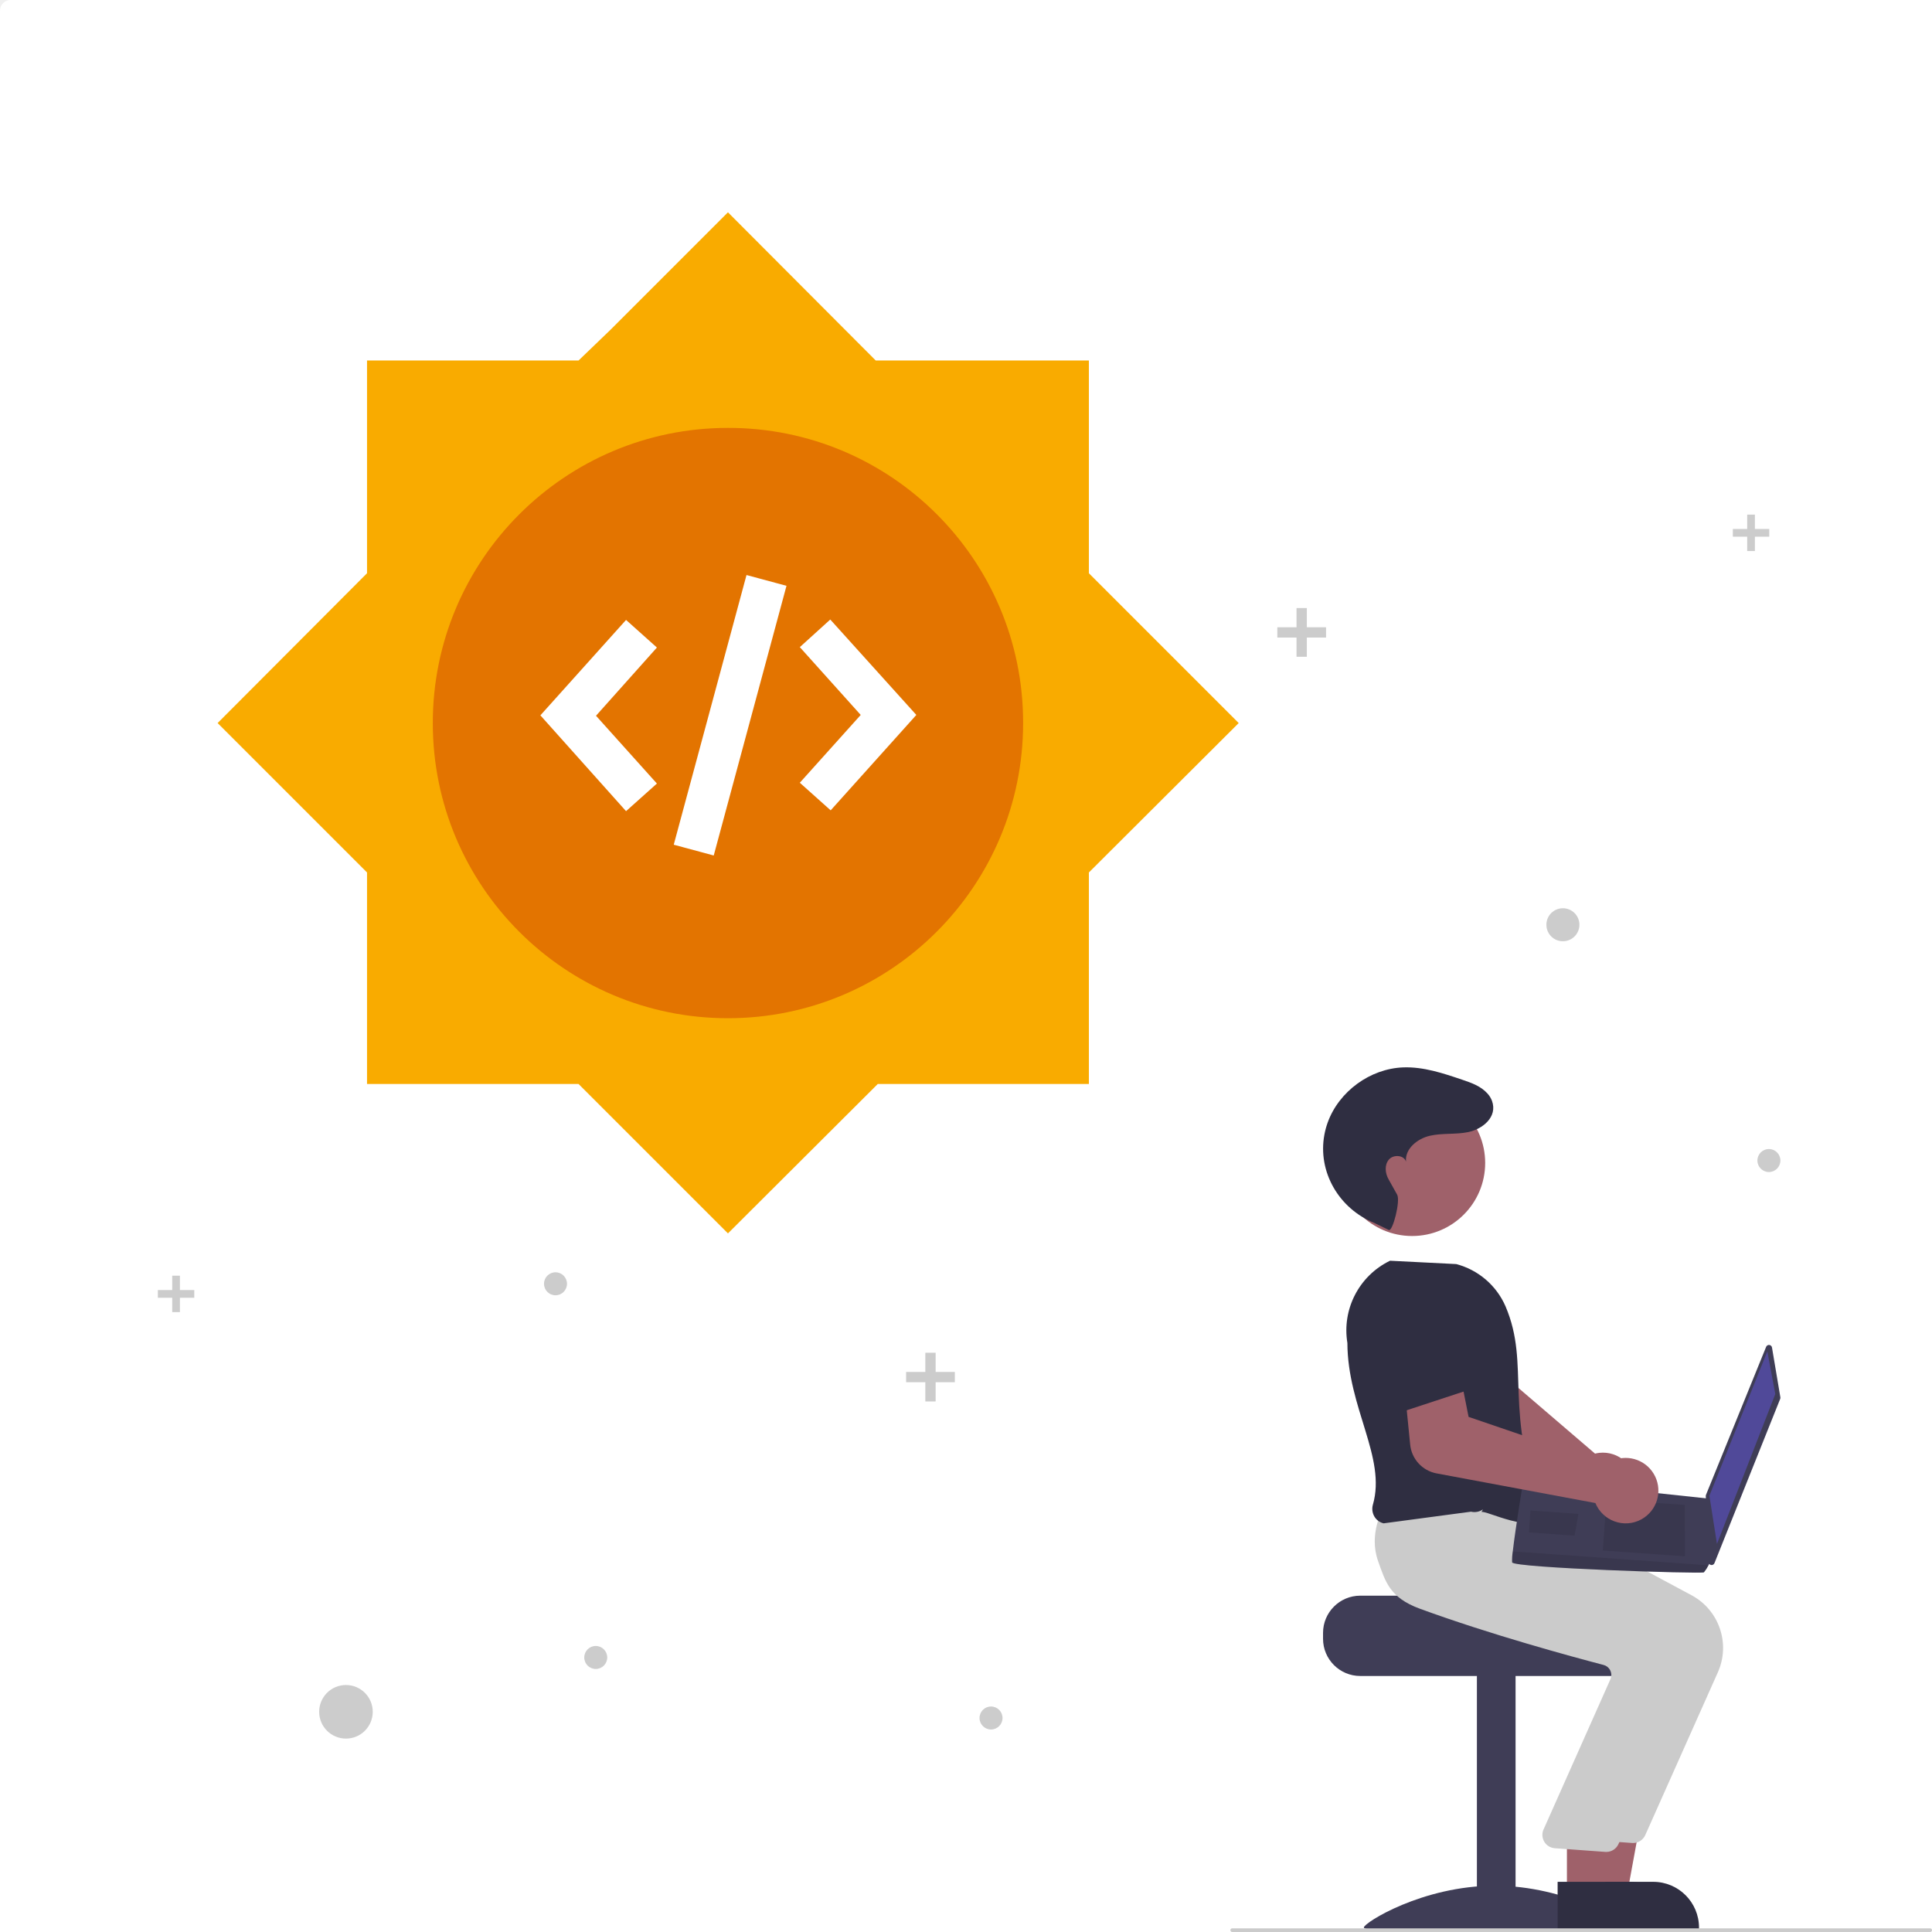
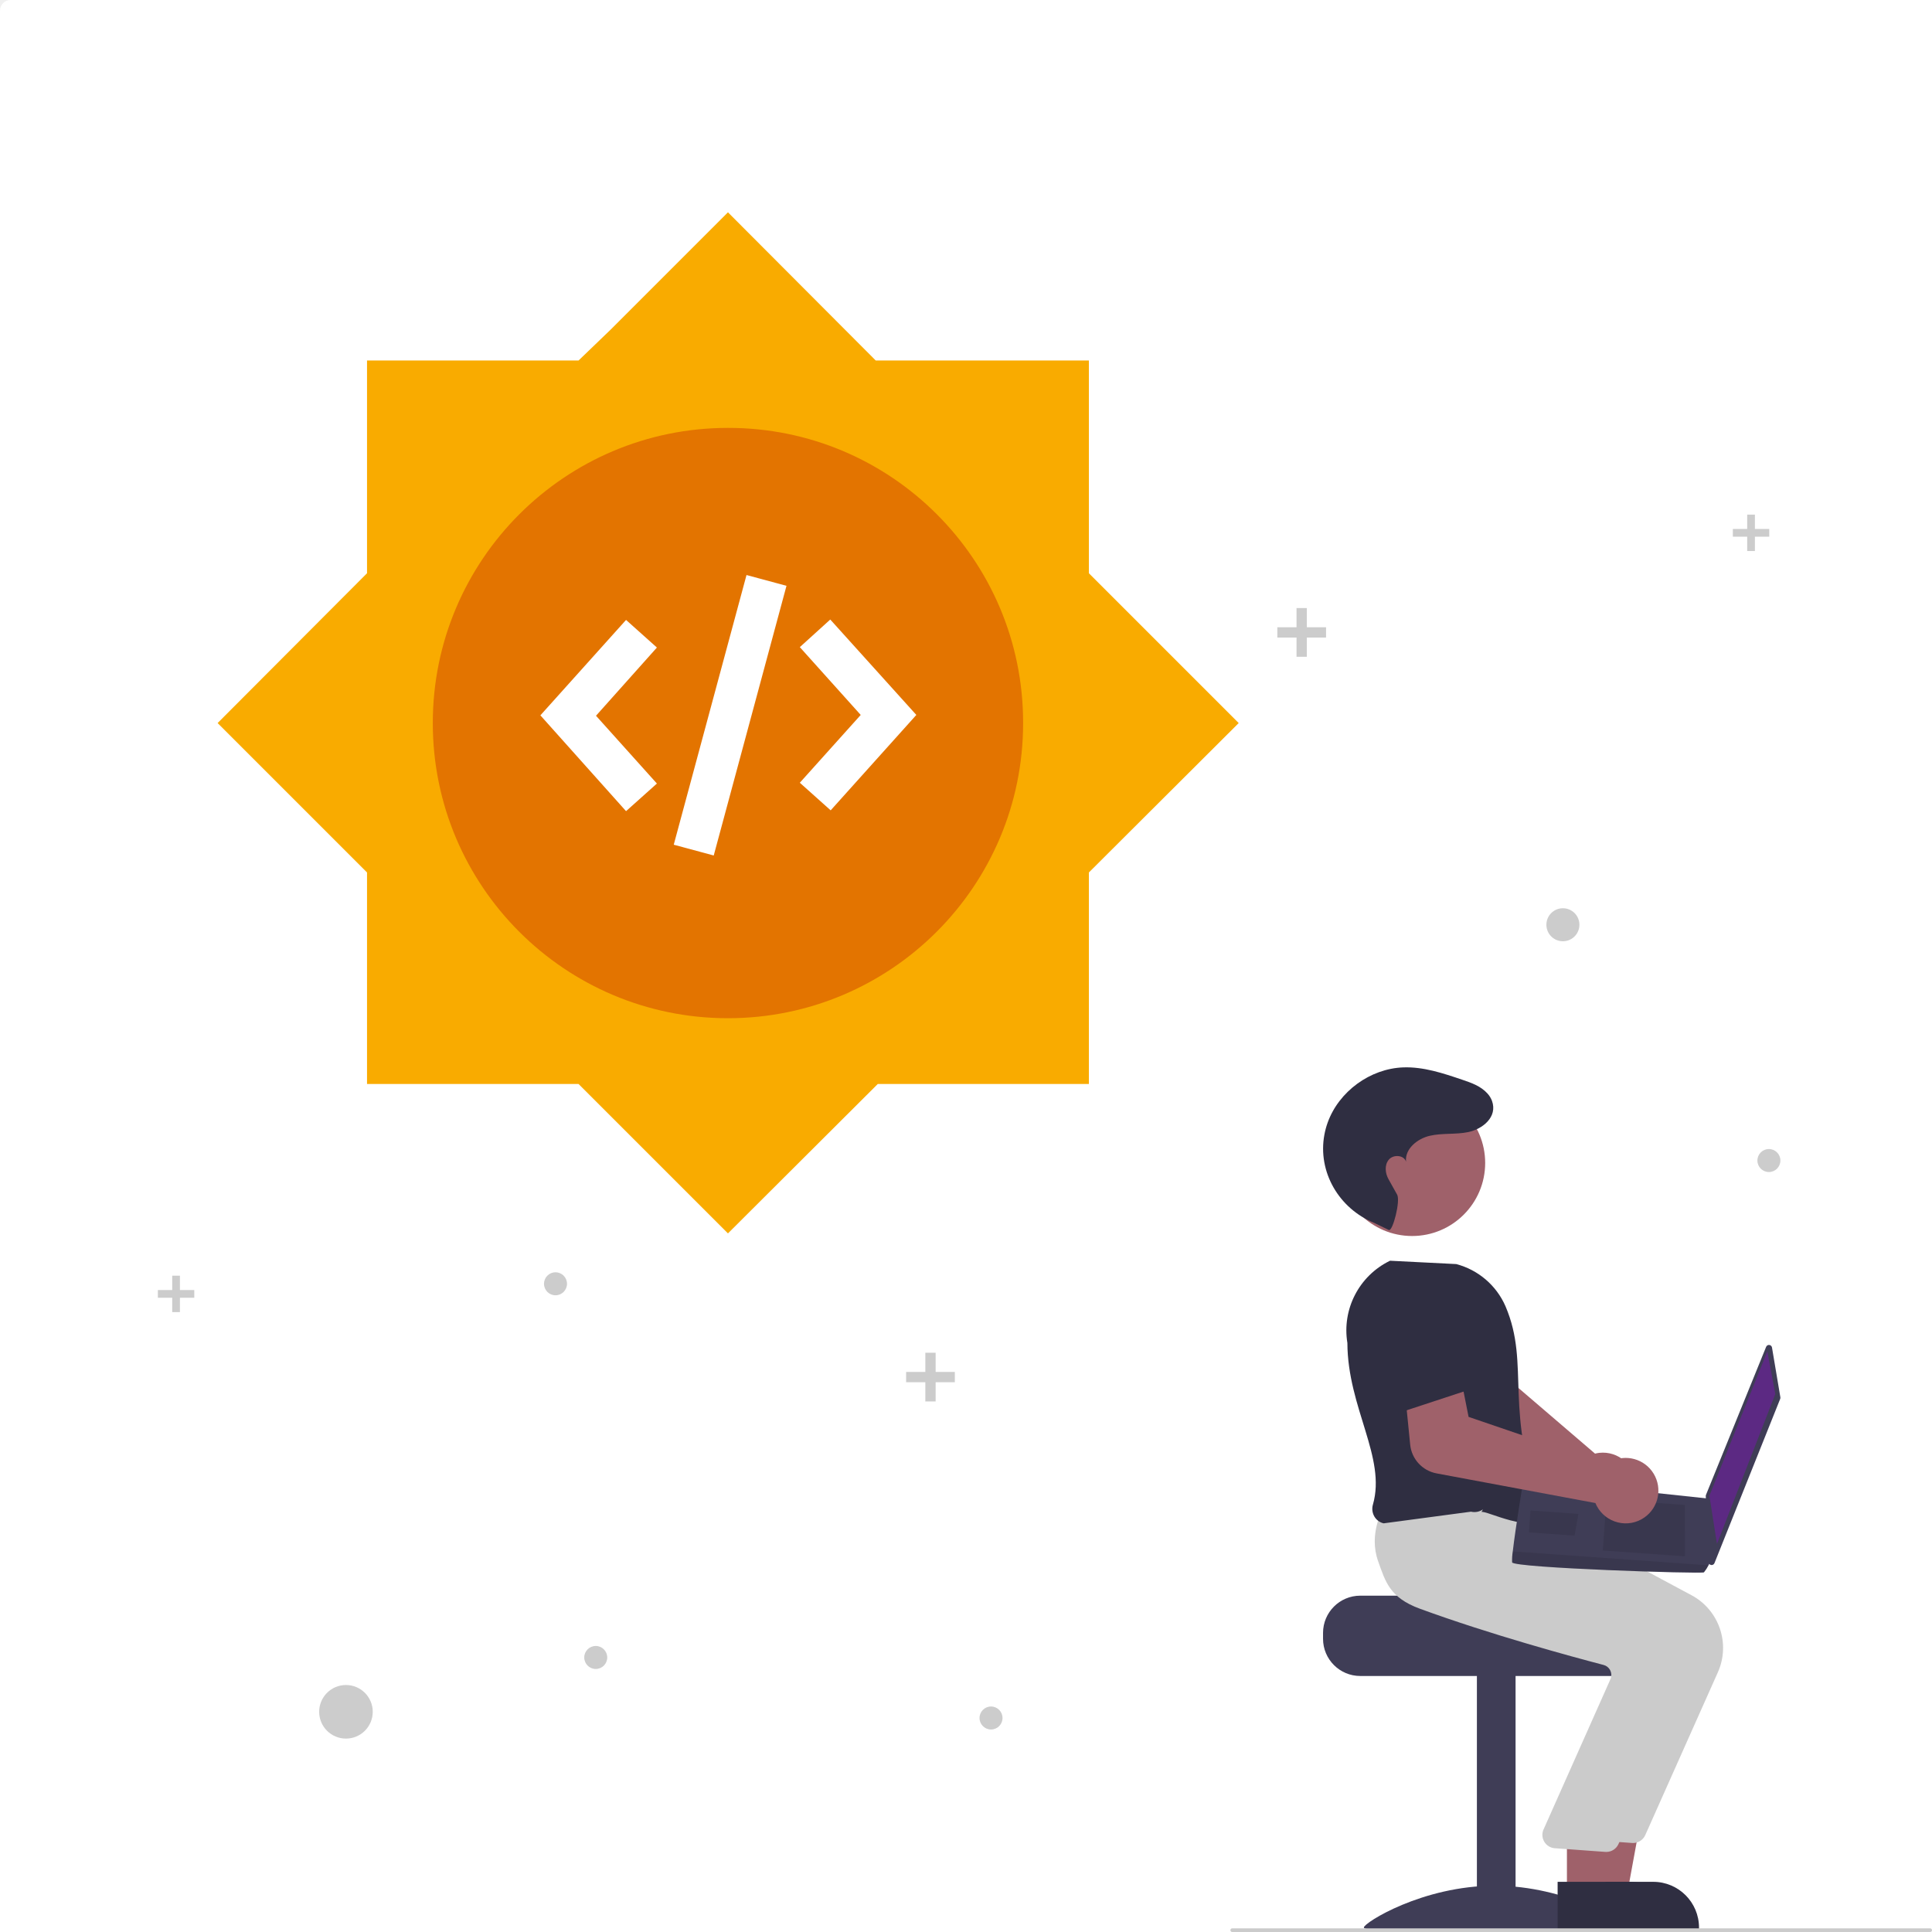
<svg xmlns="http://www.w3.org/2000/svg" version="1.1" viewBox="0 0 182 182" height="182" width="182" data-name="Layer 1" id="a9e06111-6f74-41cd-a7ac-d054423684ef">
  <defs id="defs97">
    <marker orient="auto" refY="0" refX="0" id="TriangleOutS" style="overflow:visible">
-       <path id="path1029" d="M 5.77,0 -2.88,5 V -5 Z" style="fill:#504999;fill-opacity:1;fill-rule:evenodd;stroke:#504999;stroke-width:1pt;stroke-opacity:1" transform="scale(0.2)" />
+       <path id="path1029" d="M 5.77,0 -2.88,5 V -5 Z" style="fill:#5c2983;fill-opacity:1;fill-rule:evenodd;stroke:#5c2983;stroke-width:1pt;stroke-opacity:1" transform="scale(0.2)" />
    </marker>
    <marker orient="auto" refY="0" refX="0" id="TriangleOutM" style="overflow:visible">
      <path id="path1026" d="M 5.77,0 -2.88,5 V -5 Z" style="fill:#000000;fill-opacity:1;fill-rule:evenodd;stroke:#000000;stroke-width:1pt;stroke-opacity:1" transform="scale(0.4)" />
    </marker>
    <marker style="overflow:visible" id="marker1067" refX="0" refY="0" orient="auto">
-       <path transform="scale(0.2)" style="fill:#504999;fill-opacity:1;fill-rule:evenodd;stroke:#504999;stroke-width:1pt;stroke-opacity:1" d="M 5.77,0 -2.88,5 V -5 Z" id="path1065" />
+       <path transform="scale(0.2)" style="fill:#5c2983;fill-opacity:1;fill-rule:evenodd;stroke:#5c2983;stroke-width:1pt;stroke-opacity:1" d="M 5.77,0 -2.88,5 V -5 Z" id="path1065" />
    </marker>
    <marker orient="auto" refY="0" refX="0" id="TriangleOutM-3" style="overflow:visible">
      <path id="path1026-63" d="M 5.77,0 -2.88,5 V -5 Z" style="fill:#000000;fill-opacity:1;fill-rule:evenodd;stroke:#000000;stroke-width:1pt;stroke-opacity:1" transform="scale(0.4)" />
    </marker>
    <marker style="overflow:visible" id="TriangleOutS-3" refX="0" refY="0" orient="auto">
-       <path transform="scale(0.2)" style="fill:#504999;fill-opacity:1;fill-rule:evenodd;stroke:#504999;stroke-width:1pt;stroke-opacity:1" d="M 5.77,0 -2.88,5 V -5 Z" id="path1029-4" />
+       <path transform="scale(0.2)" style="fill:#5c2983;fill-opacity:1;fill-rule:evenodd;stroke:#5c2983;stroke-width:1pt;stroke-opacity:1" d="M 5.77,0 -2.88,5 V -5 Z" id="path1029-4" />
    </marker>
    <marker style="overflow:visible" id="TriangleOutM-5" refX="0" refY="0" orient="auto">
      <path transform="scale(0.4)" style="fill:#000000;fill-opacity:1;fill-rule:evenodd;stroke:#000000;stroke-width:1pt;stroke-opacity:1" d="M 5.77,0 -2.88,5 V -5 Z" id="path1026-6" />
    </marker>
    <marker style="overflow:visible" id="TriangleOutS-7" refX="0" refY="0" orient="auto">
-       <path transform="scale(0.2)" style="fill:#504999;fill-opacity:1;fill-rule:evenodd;stroke:#504999;stroke-width:1pt;stroke-opacity:1" d="M 5.77,0 -2.88,5 V -5 Z" id="path1029-0" />
+       <path transform="scale(0.2)" style="fill:#5c2983;fill-opacity:1;fill-rule:evenodd;stroke:#5c2983;stroke-width:1pt;stroke-opacity:1" d="M 5.77,0 -2.88,5 V -5 Z" id="path1029-0" />
    </marker>
    <marker style="overflow:visible" id="TriangleOutM-6" refX="0" refY="0" orient="auto">
      <path transform="scale(0.4)" style="fill:#000000;fill-opacity:1;fill-rule:evenodd;stroke:#000000;stroke-width:1pt;stroke-opacity:1" d="M 5.77,0 -2.88,5 V -5 Z" id="path1026-0" />
    </marker>
    <marker style="overflow:visible" id="TriangleOutS-2" refX="0" refY="0" orient="auto">
-       <path transform="scale(0.2)" style="fill:#504999;fill-opacity:1;fill-rule:evenodd;stroke:#504999;stroke-width:1pt;stroke-opacity:1" d="M 5.77,0 -2.88,5 V -5 Z" id="path1029-2" />
+       <path transform="scale(0.2)" style="fill:#5c2983;fill-opacity:1;fill-rule:evenodd;stroke:#5c2983;stroke-width:1pt;stroke-opacity:1" d="M 5.77,0 -2.88,5 V -5 Z" id="path1029-2" />
    </marker>
    <marker style="overflow:visible" id="TriangleOutM-7" refX="0" refY="0" orient="auto">
      <path transform="scale(0.4)" style="fill:#000000;fill-opacity:1;fill-rule:evenodd;stroke:#000000;stroke-width:1pt;stroke-opacity:1" d="M 5.77,0 -2.88,5 V -5 Z" id="path1026-03" />
    </marker>
    <marker orient="auto" refY="0" refX="0" id="marker1067-6" style="overflow:visible">
-       <path id="path1065-3" d="M 5.77,0 -2.88,5 V -5 Z" style="fill:#504999;fill-opacity:1;fill-rule:evenodd;stroke:#504999;stroke-width:1pt;stroke-opacity:1" transform="scale(0.2)" />
+       <path id="path1065-3" d="M 5.77,0 -2.88,5 V -5 Z" style="fill:#5c2983;fill-opacity:1;fill-rule:evenodd;stroke:#5c2983;stroke-width:1pt;stroke-opacity:1" transform="scale(0.2)" />
    </marker>
    <marker style="overflow:visible" id="TriangleOutM-79" refX="0" refY="0" orient="auto">
      <path transform="scale(0.4)" style="fill:#000000;fill-opacity:1;fill-rule:evenodd;stroke:#000000;stroke-width:1pt;stroke-opacity:1" d="M 5.77,0 -2.88,5 V -5 Z" id="path1026-7" />
    </marker>
  </defs>
  <g transform="translate(-5.084512,-17.74452)" id="layer1">
    <rect style="fill:#ffffff;fill-opacity:1;stroke:none;stroke-width:3.735;stop-color:#000000" id="rect1098" width="958.055" height="537.272" x="5.085" y="17.745" rx="1" ry="1" />
  </g>
  <g transform="translate(-5.084512,-17.74452)" id="layer2">
    <g id="g3361" transform="translate(-396.1171,293.8269)">
      <circle style="stroke-width:2.07" id="circle3347" fill="#cccccc" r="1.555" cy="-188.968" cx="548.431" />
      <circle style="stroke-width:2.07" id="circle3351" fill="#cccccc" r="1.083" cy="-166.757" cx="567.837" />
      <circle style="stroke-width:2.07" id="circle3353" fill="#cccccc" r="1.083" cy="-114.242" cx="494.559" />
      <polygon transform="matrix(0.4335515,0,0,0.4335515,231.5888,-375.7591)" style="stroke-width:4.774" id="polygon3355" fill="#cccccc" points="672.93,362.029 672.93,366.201 668.758,366.201 668.758,368.44 672.93,368.44 672.93,372.612 675.168,372.612 675.168,368.44 679.342,368.44 679.342,366.201 675.168,366.201 675.168,362.029 " />
      <polygon transform="matrix(0.4335515,0,0,0.4335515,231.5888,-375.7591)" style="stroke-width:4.774" id="polygon3357" fill="#cccccc" points="770.852,341.725 770.852,344.844 767.733,344.844 767.733,346.519 770.852,346.519 770.852,349.638 772.527,349.638 772.527,346.519 775.646,346.519 775.646,344.844 772.527,344.844 772.527,341.725 " />
      <circle style="stroke-width:2.07" id="circle3359" fill="#ffffff" r="6.636" cy="-138.166" cx="544.999" />
    </g>
    <g transform="matrix(-1,0,0,1,641.2514,303.4381)" id="g3279">
      <circle cx="548.431" cy="-188.968" r="1.555" fill="#cccccc" id="circle3170" style="stroke-width:2.07" />
      <circle cx="603.577" cy="-124.437" r="2.524" fill="#cccccc" id="circle3172" style="stroke-width:2.07" />
      <circle cx="583.837" cy="-164.757" r="1.083" fill="#cccccc" id="circle3174" style="stroke-width:2.07" />
      <circle cx="580.046" cy="-129.555" r="1.083" fill="#cccccc" id="circle3178" style="stroke-width:2.07" />
      <polygon points="672.93,368.44 672.93,372.612 675.168,372.612 675.168,368.44 679.342,368.44 679.342,366.201 675.168,366.201 675.168,362.029 672.93,362.029 672.93,366.201 668.758,366.201 668.758,368.44 " fill="#cccccc" id="polygon3186" style="stroke-width:4.774" transform="matrix(0.4335515,0,0,0.4335515,256.2783,-315.2202)" />
      <polygon points="770.852,346.519 770.852,349.638 772.527,349.638 772.527,346.519 775.646,346.519 775.646,344.844 772.527,344.844 772.527,341.725 770.852,341.725 770.852,344.844 767.733,344.844 767.733,346.519 " fill="#cccccc" id="polygon3188" style="stroke-width:4.774" transform="matrix(0.4335515,0,0,0.4335515,285.0133,-313.6755)" />
      <circle cx="544.999" cy="-138.166" r="6.636" fill="#ffffff" id="circle3212" style="stroke-width:2.07" />
    </g>
    <g id="g918-5" transform="matrix(0.1725725,0,0,0.1725725,120.9892,94.3366)" style="stroke-width:2.673">
      <path d="m 434.646,511.7 a 17.867,17.867 0 0 0 -19.79,-17.862 17.202,17.202 0 0 0 -2.348,0.433 l -60.464,-51.827 3.613,-19.475 -29.802,-9.658 -8.985,31.211 a 18.103,18.103 0 0 0 7.68,20.204 l 74.381,47.045 a 17.068,17.068 0 0 0 0.091,1.752 17.867,17.867 0 0 0 21.691,15.502 17.382,17.382 0 0 0 2.105,-0.608 17.92,17.92 0 0 0 11.827,-16.715 z" transform="translate(-213.4429,-144.5982)" fill="#9f616a" id="path16-92" style="stroke-width:7.227" />
      <path d="m 284.325,571.807 h 77.958 c 0,2.241 80.345,4.059 80.345,4.059 a 20.884,20.884 0 0 1 3.426,3.248 20.152,20.152 0 0 1 4.71,12.99 v 3.248 A 20.305,20.305 0 0 1 430.466,615.65 H 284.325 a 20.315,20.315 0 0 1 -20.297,-20.297 v -3.248 a 20.326,20.326 0 0 1 20.297,-20.297 z" transform="translate(-213.4429,-144.5982)" fill="#3f3d56" id="path18-2" style="stroke-width:7.227" />
      <rect x="134.573" y="470.245" width="21.109" height="136.399" fill="#3f3d56" id="rect20-8" style="stroke-width:7.227" />
      <path d="m 429.206,752.939 c 0,2.554 -31.988,0.988 -71.447,0.988 -39.459,0 -71.447,1.566 -71.447,-0.988 0,-2.554 31.988,-22.806 71.447,-22.806 39.459,0 71.447,20.252 71.447,22.806 z" transform="translate(-213.4429,-144.5982)" fill="#3f3d56" id="path22-9" style="stroke-width:7.227" />
      <polygon points="196.707,589.916 216.613,589.914 226.084,538.282 196.703,538.284 " fill="#9f616a" id="polygon24-7" style="stroke-width:7.227" />
      <path d="m 405.072,753.811 64.189,-0.002 v -0.812 a 24.984,24.984 0 0 0 -24.983,-24.984 h -0.003 l -39.205,0.002 z" transform="translate(-213.4429,-144.5982)" fill="#2f2e41" id="path26-3" style="stroke-width:7.227" />
      <path d="m 439.924,702.496 39.687,-88.996 a 32.616,32.616 0 0 0 -14.32,-41.868 l -86.083,-46.161 -39.282,-3.341 -36.234,-3.294 -0.261,0.442 c -0.334,0.565 -8.125,14.021 -2.859,28.776 3.995,11.192 14.385,19.934 30.883,25.984 38.507,14.119 82.991,26.187 100.328,30.719 a 5.604,5.604 0 0 1 3.591,2.857 5.681,5.681 0 0 1 0.319,4.545 L 398.822,694.997 a 7.307,7.307 0 0 0 6.186,9.79 l 27.55,2.006 q 0.351,0.033 0.699,0.033 a 7.302,7.302 0 0 0 6.668,-4.331 z" transform="translate(-213.4429,-144.5982)" fill="#cbcbcb" id="path28-6" style="stroke-width:7.227" />
      <polygon points="183.716,589.916 203.622,589.914 213.094,538.282 183.713,538.284 " fill="#9f616a" id="polygon30-1" style="stroke-width:7.227" />
      <path d="m 392.082,753.811 64.189,-0.002 v -0.812 a 24.984,24.984 0 0 0 -24.983,-24.984 h -0.003 l -39.205,0.002 z" transform="translate(-213.4429,-144.5982)" fill="#2f2e41" id="path32-2" style="stroke-width:7.227" />
      <path d="m 425.31,707.367 39.687,-88.996 a 32.616,32.616 0 0 0 -14.32,-41.868 l -86.083,-46.161 -39.282,-3.341 -28.381,-2.462 0.004,-0.389 c -0.334,0.565 -8.125,14.021 -2.859,28.776 3.995,11.192 6.266,19.934 22.764,25.984 38.507,14.119 82.991,26.187 100.328,30.719 a 5.604,5.604 0 0 1 3.591,2.857 5.681,5.681 0 0 1 0.319,4.545 l -36.871,82.837 a 7.307,7.307 0 0 0 6.186,9.79 l 27.55,2.006 q 0.351,0.033 0.699,0.033 a 7.302,7.302 0 0 0 6.668,-4.331 z" transform="translate(-213.4429,-144.5982)" fill="#cbcbcb" id="path34-9" style="stroke-width:7.227" />
      <path d="m 350.517,526.163 c 1.903,-1.346 29.228,12.99 34.1,1.624 -22.733,-56.833 -7.068,-81.374 -20.993,-113.965 a 40.581,40.581 0 0 0 -26.901,-23.025 l -36.129,-1.824 -0.187,0.09 a 42.227,42.227 0 0 0 -23.089,44.798 c 0.129,35.469 21.35,62.521 13.93,88.247 a 8.317,8.317 0 0 0 0.786,6.468 7.931,7.931 0 0 0 5.059,3.749 l 47.705,-6.364 a 8.061,8.061 0 0 0 6.522,-1.262 z" transform="translate(-213.4429,-144.5982)" fill="#2f2e41" id="path36-3" style="stroke-width:7.227" />
      <circle cx="99.209" cy="190.998" r="39.882" fill="#9f616a" id="circle38-1" style="stroke-width:7.227" />
      <path d="m 299.948,372.203 c 2.119,0.927 6.458,-15.958 4.515,-19.335 -2.891,-5.022 -2.72,-4.986 -4.639,-8.309 -1.919,-3.323 -2.348,-7.871 0.137,-10.794 2.485,-2.924 8.236,-2.536 9.37,1.13 -0.73,-6.963 6.157,-12.559 12.979,-14.132 6.822,-1.573 14.017,-0.596 20.877,-1.996 7.961,-1.624 16.243,-8.297 13.067,-17.051 a 12.33,12.33 0 0 0 -2.405,-3.952 c -3.67,-4.126 -8.803,-5.888 -13.822,-7.591 -10.441,-3.544 -21.168,-7.132 -32.187,-6.741 -18.105,0.643 -35.22,13.159 -41.32,30.218 a 42.473,42.473 0 0 0 -1.759,6.536 c -3.782,20.337 8.028,40.397 27.209,48.141 z" transform="translate(-213.4429,-144.5982)" fill="#2f2e41" id="path40-9" style="stroke-width:7.227" />
      <path d="m 509.097,436.337 4.573,27.156 a 1.672,1.672 0 0 1 -0.097,0.899 l -35.88,89.653 a 1.672,1.672 0 0 1 -3.222,-0.551 l -1.52,-36.027 a 1.672,1.672 0 0 1 0.121,-0.7 l 32.827,-80.782 a 1.672,1.672 0 0 1 3.197,0.352 z" transform="translate(-213.4429,-144.5982)" fill="#3f3d56" id="path42-4" style="stroke-width:7.227" />
-       <polygon points="293.114,293.823 297.46,317.153 265.619,398.964 261.485,372.647 " fill="#504999" id="polygon44-7" style="stroke-width:7.227" />
+       <polygon points="293.114,293.823 297.46,317.153 265.619,398.964 261.485,372.647 " fill="#5c2983" id="polygon44-7" style="stroke-width:7.227" />
      <path d="m 367.247,553.628 c 0.783,3.058 103.64,6.369 104.707,5.444 a 21.674,21.674 0 0 0 2.474,-3.828 c 1.078,-1.925 2.076,-3.856 2.076,-3.856 L 474.813,518.858 373.492,508.031 c 0,0 -4.483,27.146 -5.89,39.617 a 29.957,29.957 0 0 0 -0.355,5.98 z" transform="translate(-213.4429,-144.5982)" fill="#3f3d56" id="path46-8" style="stroke-width:7.227" />
      <polygon points="248.114,377.702 248.123,405.727 203.309,402.541 205.292,374.657 " opacity="0.1" style="isolation:isolate;stroke-width:7.227" id="polygon48-4" />
      <polygon points="163.825,380.716 189.717,382.557 189.988,382.523 187.872,394.437 162.975,392.667 " opacity="0.1" style="isolation:isolate;stroke-width:7.227" id="polygon50-5" />
      <path d="m 367.247,553.628 c 0.783,3.058 103.64,6.369 104.707,5.444 a 21.674,21.674 0 0 0 2.474,-3.828 l -106.826,-7.596 a 29.957,29.957 0 0 0 -0.355,5.98 z" transform="translate(-213.4429,-144.5982)" opacity="0.1" style="isolation:isolate;stroke-width:7.227" id="path52-0" />
      <path d="m 325.946,505.051 86.764,16.192 a 17.078,17.078 0 0 0 0.734,1.593 17.906,17.906 0 0 0 11.491,8.973 17.72,17.72 0 0 0 14.399,-2.609 17.864,17.864 0 0 0 -18.475,-30.512 17.168,17.168 0 0 0 -2.02,1.272 l -75.361,-25.744 -3.857,-19.429 -31.259,2.068 3.239,32.57 a 17.767,17.767 0 0 0 14.346,15.626 z" transform="translate(-213.4429,-144.5982)" fill="#9f616a" id="path54-3" style="stroke-width:7.227" />
      <path d="m 307.302,471.383 45.422,-14.929 -10.596,-30.423 a 18.135,18.135 0 0 0 -20.107,-11.924 v 0 a 18.135,18.135 0 0 0 -15.153,18.089 z" transform="translate(-213.4429,-144.5982)" fill="#2f2e41" id="path56-6" style="stroke-width:7.227" />
      <path d="m 595.443,755.402 h -381 a 1,1 0 1 1 0,-2 h 381 a 1,1 0 0 1 0,2 z" transform="translate(-213.4429,-144.5982)" fill="#cbcbcb" id="path58-1" style="stroke-width:7.227" />
    </g>
    <circle style="stroke-width:2.07" id="circle3228" fill="#ffffff" r="6.636" cy="-172.031" cx="528.295" />
    <g id="wrapper" transform="matrix(3.824627,0,0,3.824627,-68.64809,754.4468)">
      <g id="Logo-3" transform="translate(22.84838,-187.7414)">
        <path class="starOuter" d="m 10.68,21.82 3.68,3.68 3.69,-3.68 h 5.2 V 16.61 L 26.94,12.93 23.25,9.24 V 4 H 18 l -3.64,-3.65 -1,1 L 11.47,3.24 10.68,4 H 5.47 v 5.24 l -3.68,3.69 2.89,2.89 0.79,0.79 v 5.21 z" id="path1286" />
        <path class="starCenter" d="m 21.63,12.93 a 7.27,7.27 0 1 1 -7.27,-7.27 7.26,7.26 0 0 1 7.27,7.25 z" id="path1288" />
        <path transform="rotate(-74.901,14.413,12.739)" class="starGlyphs" d="m 10.974,12.229 h 6.88 v 1.02 h -6.88 z" id="path1290" />
        <path class="starGlyphs" d="m 11.85,10.39 0.76,0.68 -1.5,1.68 1.5,1.67 -0.76,0.68 -2.11,-2.36 z m 5.03,-0.01 2.12,2.35 -2.11,2.35 -0.76,-0.68 1.5,-1.67 -1.5,-1.67 z" id="path1292" />
      </g>
    </g>
  </g>
  <style id="style1284">.starOuter{fill:#f9ab00}.starCenter{fill:#e37400}.starGlyphs{fill:#fff}.text{fill:#1a2430}</style>
</svg>
